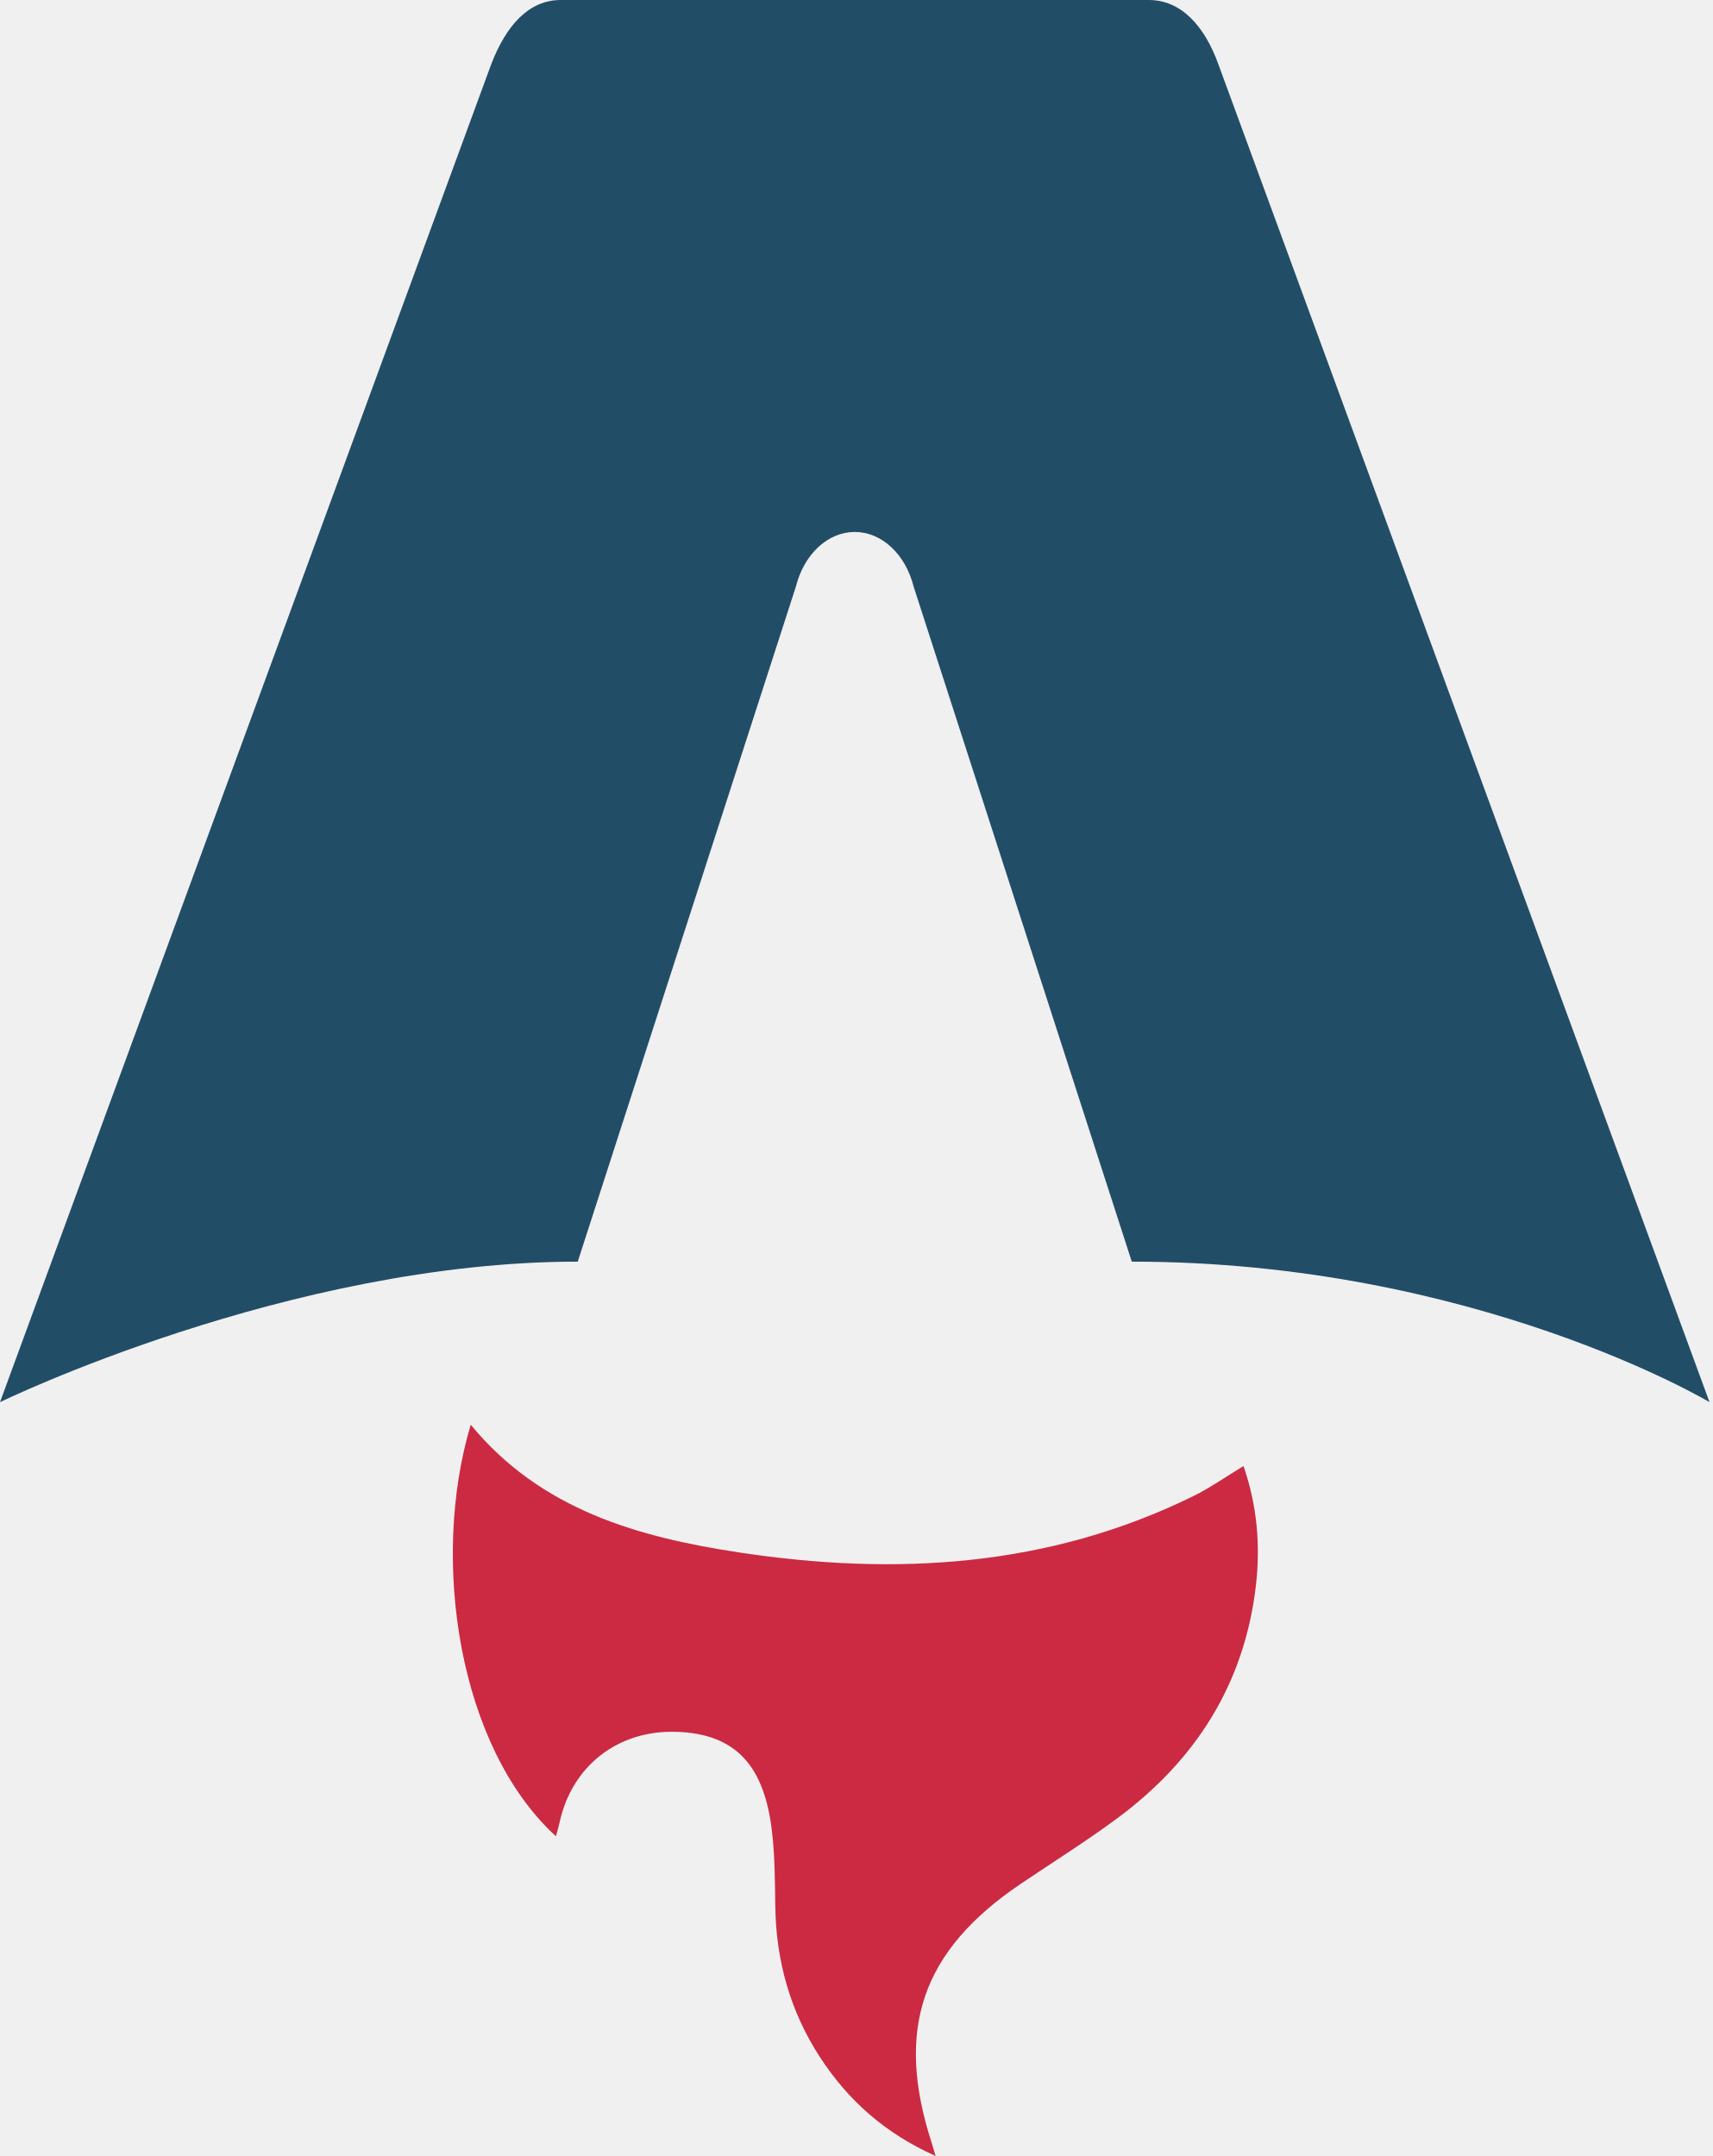
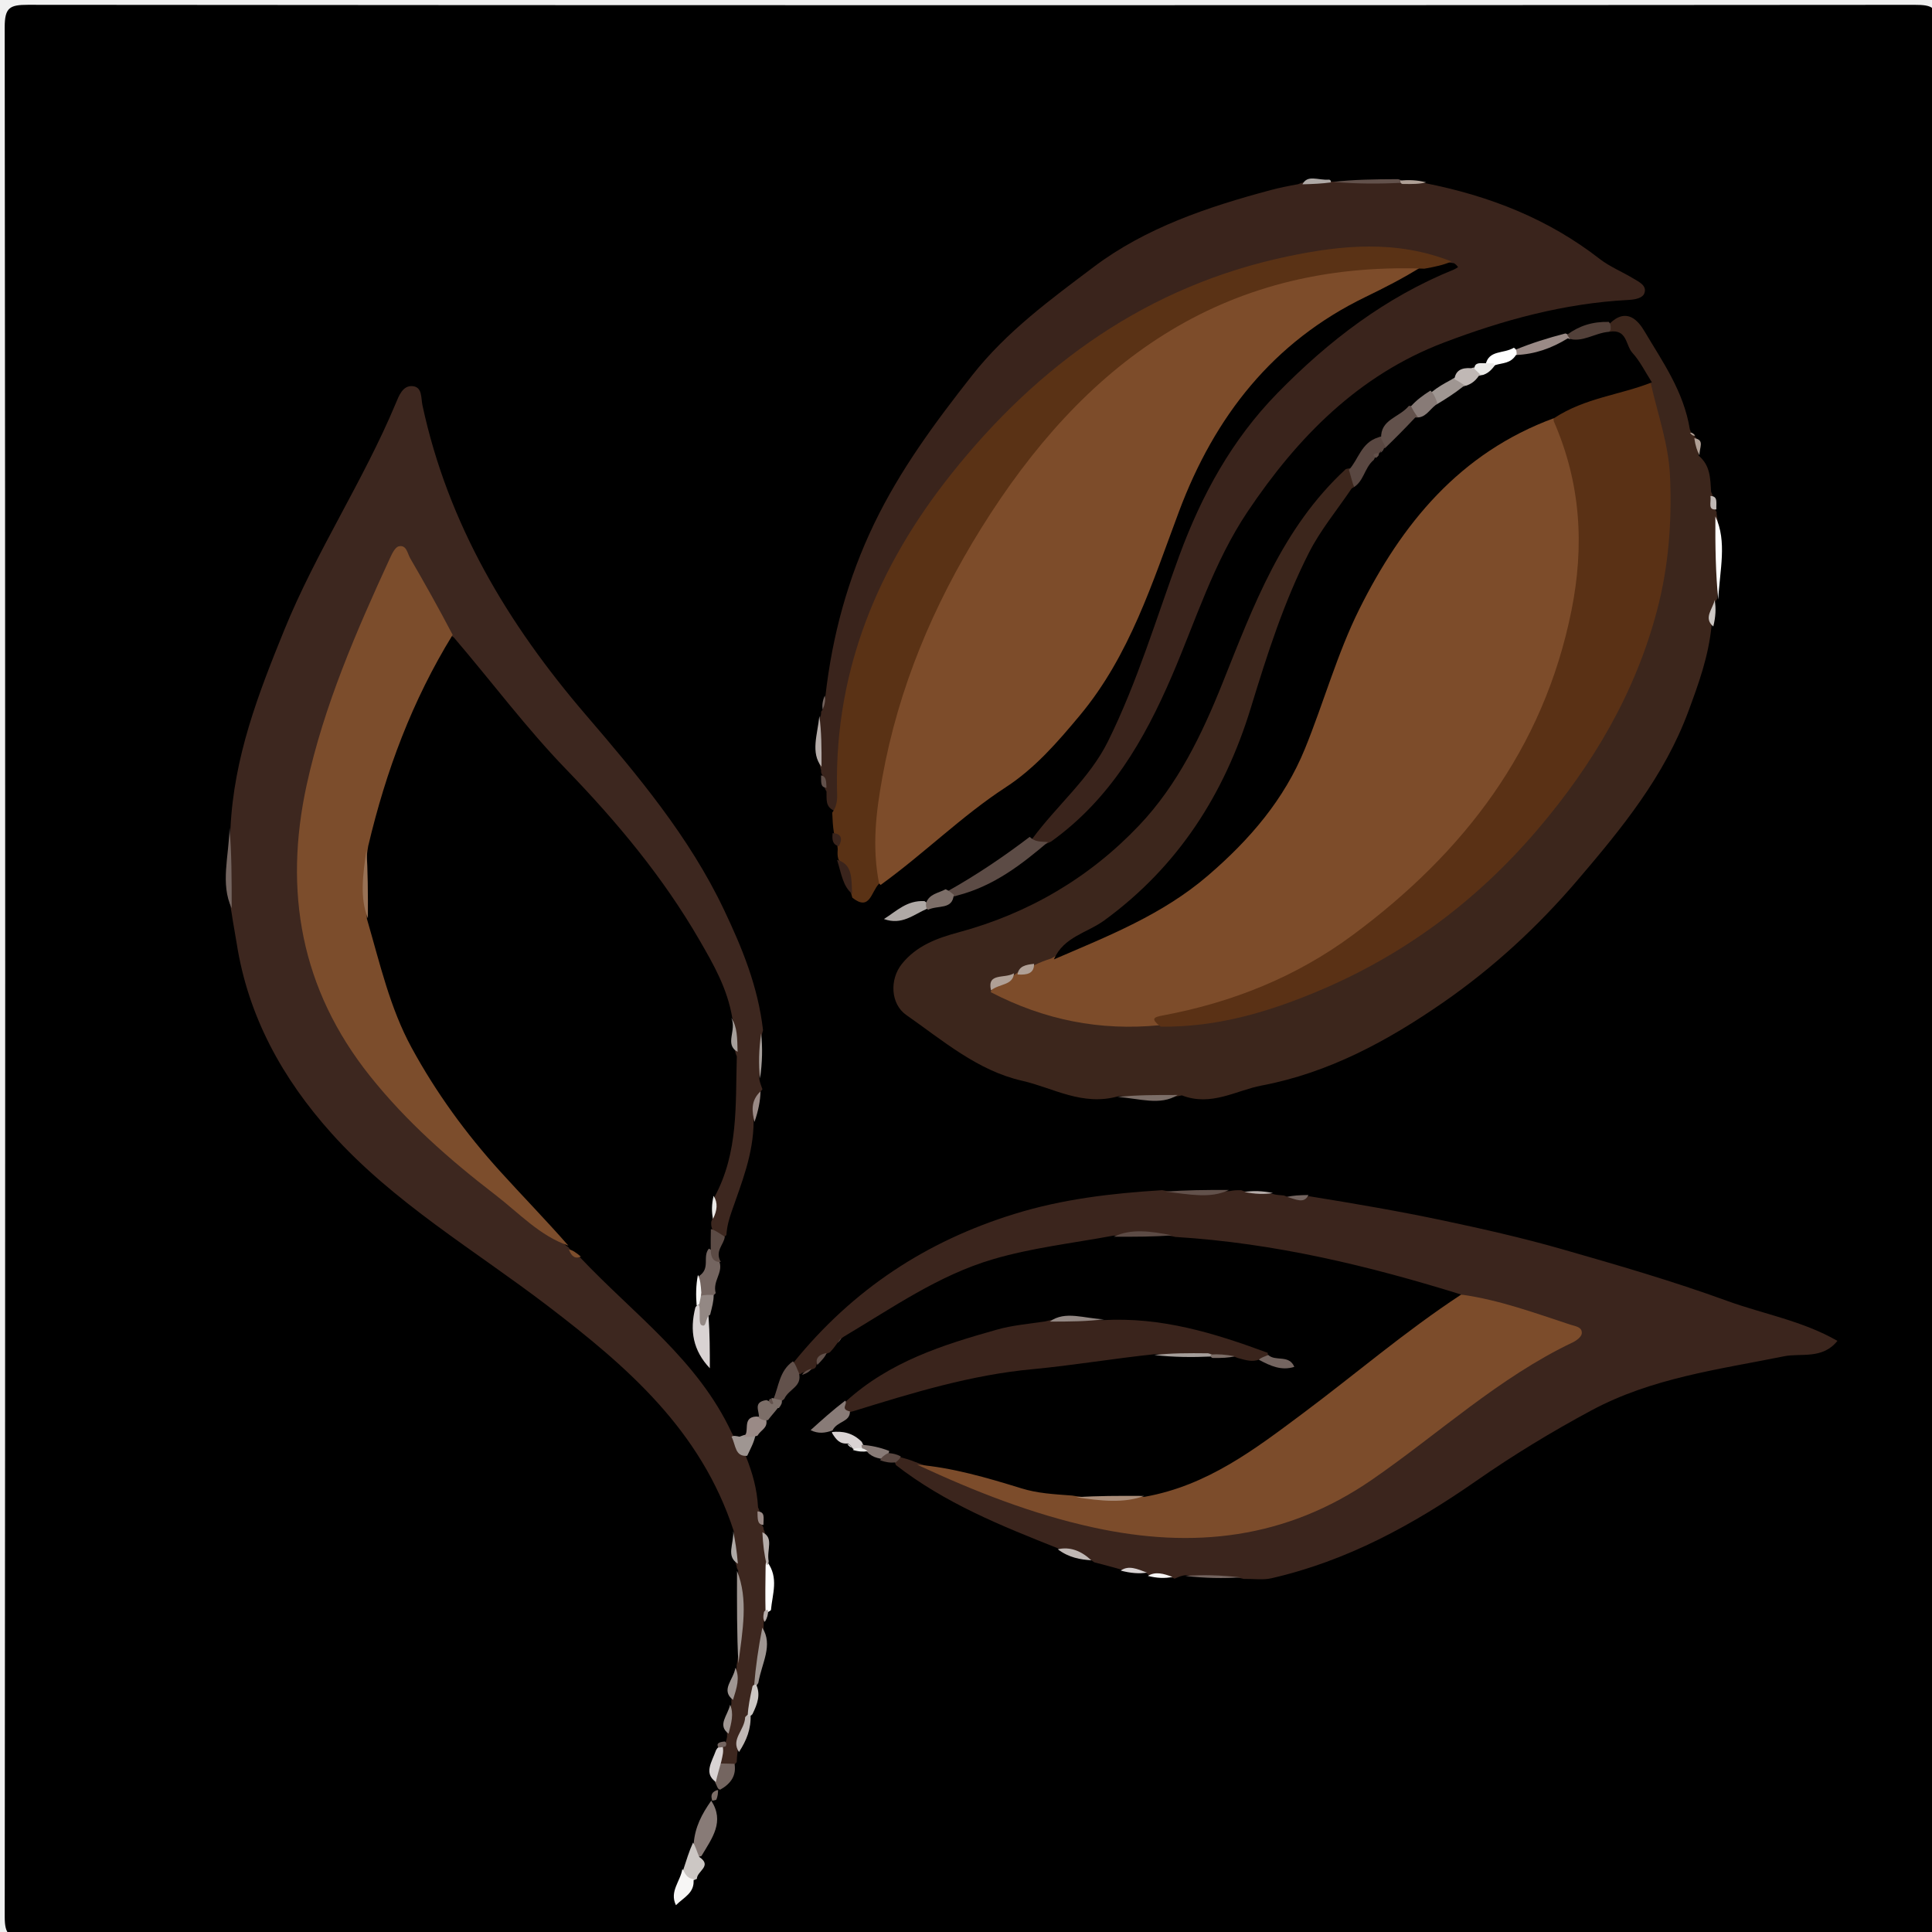
- <svg xmlns="http://www.w3.org/2000/svg" viewBox="0 0 85 107">
-   <path fill="#cb2a42" d="M27.589 91.136C22.756 86.718 21.344 77.433 23.358 70.707C26.85 74.948 31.689 76.291 36.7 77.05C44.438 78.22 52.036 77.782 59.223 74.246C60.045 73.841 60.805 73.303 61.704 72.757C62.378 74.714 62.553 76.689 62.318 78.7C61.745 83.596 59.309 87.378 55.433 90.245C53.883 91.392 52.244 92.417 50.643 93.498C45.726 96.821 44.396 100.718 46.243 106.386C46.287 106.525 46.327 106.663 46.426 107C43.916 105.876 42.082 104.24 40.684 102.089C39.209 99.819 38.507 97.308 38.47 94.591C38.451 93.269 38.451 91.934 38.273 90.631C37.839 87.453 36.347 86.03 33.536 85.948C30.652 85.864 28.37 87.647 27.765 90.455C27.719 90.671 27.652 90.884 27.585 91.134L27.589 91.136Z" />
-   <path fill="#224d67" d="M0 69.587C0 69.587 14.314 62.614 28.668 62.614L39.49 29.12C39.895 27.501 41.078 26.4 42.414 26.4C43.749 26.4 44.932 27.501 45.338 29.12L56.16 62.614C73.16 62.614 84.828 69.587 84.828 69.587C84.828 69.587 60.514 3.352 60.467 3.219C59.769 1.261 58.591 0 57.003 0H27.827C26.239 0 25.109 1.261 24.363 3.219C24.311 3.35 0 69.587 0 69.587Z" />
+ <svg xmlns="http://www.w3.org/2000/svg" version="1.1" id="Layer_1" x="0px" y="0px" width="100%" viewBox="0 0 367 367" enable-background="new 0 0 367 367" xml:space="preserve">
+   <path fill="#000000" opacity="1" stroke="none" d=" M214,368   C144.024,368 74.547,367.973 5.071,368.085   C1.804,368.091 0.893,367.644 0.896,364.074   C1.021,244.448 1.023,124.822 0.892,5.196   C0.888,1.446 1.839,0.911 5.301,0.914   C124.76,1.017 244.22,1.016 363.679,0.919   C367.088,0.916 368.117,1.371 368.112,5.176   C367.975,124.802 367.979,244.428 368.101,364.054   C368.105,367.584 367.258,368.098 363.949,368.089   C314.133,367.96 264.316,368 214,368  z" />
+   <path fill="#3D271F" opacity="1" stroke="none" d=" M43.777,157.46   C44.397,143.806 49.087,131.761 53.987,119.707   C60.031,104.838 68.987,91.428 75.171,76.64   C75.741,75.278 76.475,73.166 78.39,73.353   C80.261,73.536 79.951,75.61 80.252,77.005   C85.1,99.52 96.394,118.447 111.302,135.818   C121.126,147.265 130.958,158.974 137.53,172.82   C140.927,179.978 143.979,187.296 144.944,195.685   C143.991,198.8 144.768,201.61 144.22,204.709   C144.281,205.583 144.565,206.103 144.832,206.921   C143.195,208.729 143.649,210.802 143.159,212.985   C143.129,219.261 140.864,224.697 138.983,230.15   C138.509,231.524 138.118,232.804 137.981,234.615   C136.374,236.059 135.741,235.231 135.268,233.407   C135.084,232.859 135.082,232.635 135.113,232.074   C135.836,230.432 135.325,229.004 135.738,227.355   C140.311,218.88 139.688,209.931 139.966,200.663   C138.854,198.203 140.002,195.907 139.123,193.455   C138.184,187.751 135.508,183.153 132.909,178.65   C125.979,166.646 117.185,156.103 107.531,146.124   C100.013,138.353 93.497,129.612 86.244,121.127   C81.202,117.547 79.695,111.726 76.024,107.151   C73.698,109.657 73.015,112.649 71.837,115.322   C64.968,130.907 58.833,146.763 58.208,164.05   C57.731,177.268 61.647,189.321 69.338,200.099   C74.687,207.595 81.15,214.089 88.212,219.922   C94.751,225.323 100.825,231.244 107.724,236.763   C108.035,236.946 108.006,236.988 108.028,236.975   C108.505,237.731 108.988,238.471 110.211,238.876   C120.366,249.642 132.542,258.287 139.009,272.194   C139.839,273.788 140.988,274.856 141.677,276.612   C142.945,279.813 143.808,282.807 143.999,286.346   C144.625,287.562 144.439,288.561 144.796,289.776   C145.014,290.061 145.1,290.343 145.04,290.478   C145.917,292.306 145.325,294.149 145.533,296.365   C146.285,299.457 145.965,302.145 145.803,305.259   C145.557,306.273 145.465,306.861 145.204,307.842   C144.978,308.227 145.082,308.54 145.061,308.704   C145.175,312.25 144.006,315.463 143.65,319.156   C143.249,321.19 142.977,322.867 142.529,324.864   C142.058,327.66 140.778,329.837 140.124,332.568   C140.01,333.379 139.997,333.87 139.942,334.727   C139.261,335.617 138.538,335.834 137.361,335.541   C136.384,334.772 136.393,334.012 136.521,332.85   C136.728,331.972 137.047,331.595 137.756,331.051   C138.011,330.571 138.02,330.379 138.113,329.913   C137.974,327.84 138.546,326.11 138.836,324.003   C139.016,323.666 138.904,323.452 138.925,323.333   C138.913,321.231 139.527,319.324 139.828,316.979   C140.015,316.601 139.891,316.466 139.914,316.378   C141.082,310.451 140.291,304.557 140.219,298.314   C139.987,297.938 139.893,297.683 139.956,297.562   C139.053,295.436 139.705,293.29 139.38,290.839   C133.148,271.682 119.14,259.604 104.095,248.106   C90.153,237.451 74.807,228.491 62.94,215.246   C53.657,204.886 47.134,193.101 44.956,179.172   C44.677,177.388 44.319,175.617 43.997,173.418   C42.955,167.985 43.712,162.922 43.777,157.46  z" />
+   <path fill="#3C261C" opacity="1" stroke="none" d=" M325.843,96.867   C326.061,97.154 326.158,97.41 326.071,97.516   C327.098,102.799 326.266,108.032 326.218,113.675   C325.998,114.115 325.99,113.999 326.047,113.995   C324.869,115.309 325.938,117.12 325.124,118.873   C324.537,124.748 322.666,129.869 320.74,135.075   C316.159,147.455 308.124,157.288 299.685,167.169   C292.076,176.079 283.656,183.833 274.128,190.434   C263.61,197.719 252.423,203.79 239.671,206.204   C234.777,207.13 230.121,210.239 224.5,208.076   C220.456,209.032 216.67,208.295 212.492,208.225   C205.651,210.204 200.027,206.63 194.168,205.302   C185.684,203.379 179.098,197.654 172.144,192.798   C169.21,190.749 168.914,186.105 171.326,183.097   C174.084,179.659 177.976,178.211 182.012,177.126   C195.4,173.525 207.013,166.694 216.45,156.724   C223.724,149.039 228.288,139.599 232.271,129.652   C238.053,115.213 243.492,100.32 255.647,89.108   C257.4,88.594 257.682,89.685 258.123,91.004   C258.101,93.506 256.816,95.098 255.673,96.702   C248.447,106.846 244.206,118.328 240.497,130.072   C237.848,138.461 235.253,146.957 230.672,154.491   C224.567,164.531 216.558,172.869 206.169,178.717   C204.459,179.679 202.662,180.617 201.078,182.393   C200.168,183.298 199.358,183.728 198.187,184.186   C196.632,184.498 195.316,184.449 194.022,185.536   C193.574,185.82 193.387,185.924 192.904,186.153   C191.91,186.536 191.03,186.542 191,187.792   C200.033,191.943 209.396,193.44 219.416,193.503   C232.91,193.358 245.075,189.316 256.533,183.471   C277.117,172.971 292.917,157.253 304.209,137.12   C313.168,121.147 317.101,104.033 315.01,85.69   C314.591,82.02 313.232,78.588 312.438,74.646   C310.644,70.529 308.584,66.962 305.735,63.463   C305.429,62.685 305.43,62.215 305.771,61.467   C309.051,58.3 311.226,60.969 312.387,62.93   C315.813,68.718 319.821,74.307 321.002,81.558   C321.223,82.186 321.454,82.433 321.884,82.837   C322.085,82.992 322.017,82.991 322.029,82.959   C322.8,83.94 322.36,85.134 322.673,86.549   C324.885,88.437 324.878,90.774 325.04,93.427   C325.679,94.635 325.396,95.663 325.843,96.867  z" />
+   <path fill="#7D4C2A" opacity="1" stroke="none" d=" M269.965,50.71   C266.597,52.83 263.006,54.658 259.381,56.416   C241.776,64.951 230.721,79.127 223.97,97.138   C218.911,110.637 214.612,124.517 205.126,135.896   C200.908,140.955 196.619,145.921 191.059,149.542   C182.698,154.988 175.628,162.069 167.285,168.1   C164.06,165.413 164.113,161.634 164.407,158.039   C165.871,140.167 171.481,123.533 179.957,107.819   C186.389,95.896 193.758,84.635 203.625,75.198   C217.455,61.97 233.607,53.102 252.534,49.783   C258.207,48.788 264.075,48.022 269.965,50.71  z" />
+   <path fill="#3B251D" opacity="1" stroke="none" d=" M277.945,246.025   C260.089,240.463 242.187,236.13 223.277,234.968   C219.246,234.03 215.537,234.675 211.496,234.722   C203.6,236.186 196.02,237.023 188.603,239.21   C178.269,242.258 169.669,248.336 160.335,253.88   C159.748,254.256 159.497,254.525 159.123,255.045   C158.602,255.779 158.222,256.277 157.636,256.894   C156.468,257.334 155.649,257.827 155.129,259.169   C154.994,259.699 154.909,259.839 154.636,259.978   C153.86,260.234 153.218,260.497 152.271,260.824   C152.014,261.056 152.035,261.007 152.038,261.034   C150.757,261.109 150.506,260.272 150.731,258.842   C162.04,244.875 175.995,235.76 192.733,230.589   C201.801,227.788 211.04,226.683 220.766,226.084   C225.115,226.964 229.152,226.33 233.529,226.268   C234.397,226.086 234.902,226.082 235.785,226.096   C237.834,226.906 239.626,226.284 241.647,226.774   C242.467,227.003 242.98,227.014 243.871,227.094   C245.62,227.805 247.053,227.429 248.704,227.237   C257.384,228.64 265.852,230.089 274.251,231.868   C281.755,233.457 289.255,235.157 296.626,237.265   C307.197,240.289 317.783,243.36 328.105,247.12   C334.98,249.624 342.36,250.875 349.034,254.71   C346.182,258.282 342.096,256.992 338.91,257.636   C326.425,260.157 313.82,261.734 302.294,267.92   C294.731,271.98 287.438,276.422 280.432,281.301   C268.447,289.647 255.832,296.537 241.483,299.811   C239.93,300.166 238.235,299.899 236.261,299.927   C232.538,298.947 229.072,299.807 225.296,299.225   C224.424,299.277 223.92,299.553 223.134,299.878   C221.487,299.082 219.943,299.736 218.209,299.199   C217.901,298.993 218.041,298.965 218.059,299.034   C216.665,297.895 214.918,298.842 213.034,298.178   C211.193,297.624 209.709,297.265 207.862,296.772   C205.7,295.174 203.467,294.87 201.041,294.147   C190.138,289.82 179.567,285.577 170.188,278.305   C169.781,277.413 169.953,276.924 170.888,276.752   C172.064,277.11 172.85,277.281 173.813,277.7   C185.895,282.014 197.748,286.289 210.114,288.773   C228.214,292.409 245.028,289.874 260.477,278.949   C272.392,270.523 283.412,260.823 297.028,253.845   C290.77,249.737 283.522,250.296 277.945,246.025  z" />
+   <path fill="#3A241C" opacity="1" stroke="none" d=" M270.66,34.779   C283.062,37.228 294.123,41.608 303.851,49.167   C305.785,50.67 308.145,51.616 310.262,52.898   C311.333,53.547 312.912,54.247 312.357,55.721   C312.004,56.659 310.546,56.915 309.302,56.979   C297.145,57.611 285.5,60.801 274.248,65.086   C258.077,71.246 246.504,83.013 237.007,97.171   C230.503,106.867 227.132,117.912 222.584,128.463   C217.384,140.528 210.943,151.76 199.697,159.84   C198.288,160.579 197.142,160.944 196.023,159.425   C200.813,152.92 206.959,147.919 210.469,140.832   C216.087,129.489 219.661,117.365 224.024,105.535   C228.239,94.104 233.962,83.568 242.685,74.651   C252.428,64.692 263.182,56.48 276.12,51.226   C276.422,51.104 276.692,50.906 276.977,50.744   C276.804,50.51 276.632,50.275 276.204,49.998   C248.291,45.801 224.041,53.759 202.488,70.886   C186.718,83.416 174.293,98.619 166.833,117.516   C163.082,127.019 160.868,136.88 160.825,147.172   C160.815,149.595 161.244,152.257 158.457,154.01   C156.741,153.209 157.06,151.902 157,150.347   C156.258,149.265 156.623,148.291 156.186,147.198   C155.977,146.938 155.941,146.526 155.98,146.324   C154.915,143.008 155.738,139.801 155.787,136.225   C156.023,135.807 155.952,135.397 155.986,135.192   C156.737,134.289 156.397,133.349 156.788,132.276   C158.103,120.668 161.06,109.865 166.024,99.545   C170.972,89.259 177.611,80.273 184.657,71.316   C191.25,62.933 199.592,56.869 207.767,50.701   C217.615,43.271 229.437,39.301 241.371,36.108   C242.968,35.681 244.592,35.352 246.6,34.989   C248.678,34.038 250.512,34.701 252.713,34.502   C257.063,34.502 260.963,34.502 265.313,34.502   C267.265,34.519 268.767,34.459 270.66,34.779  z" />
+   <path fill="#7C4D2C" opacity="1" stroke="none" d=" M107.964,236.616   C102.542,234.773 98.588,230.425 94.044,226.935   C85.346,220.254 77.14,213.006 70.271,204.388   C57.139,187.916 53.833,169.27 58.275,149.004   C61.569,133.973 67.669,119.952 74.064,106.052   C74.462,105.186 75.05,103.94 75.755,103.78   C77.23,103.446 77.383,105.121 77.922,106.049   C80.654,110.757 83.326,115.5 85.986,120.591   C78.288,133.122 73.332,146.387 69.945,160.714   C69.115,165.431 69.633,169.789 69.692,174.514   C72.184,183.078 74.069,191.45 78.172,198.99   C82.815,207.524 88.479,215.312 95.05,222.559   C99.262,227.206 103.64,231.685 107.964,236.616  z" />
+   <path fill="#7C4C2B" opacity="1" stroke="none" d=" M277.566,245.914   C284.881,246.931 291.583,249.433 298.366,251.649   C299.259,251.941 300.603,252.058 300.469,253.321   C300.404,253.934 299.489,254.646 298.798,254.975   C284.691,261.681 273.288,272.357 260.583,281.108   C244.214,292.384 226.596,294.271 207.743,290.167   C196.149,287.643 185.198,283.341 174.207,278.227   C180.846,278.763 187.477,280.701 194.01,282.719   C197.138,283.685 200.127,283.828 203.675,284.096   C208.406,284.895 212.722,284.35 217.406,284.334   C229.389,282.224 238.491,275.194 247.462,268.504   C257.422,261.076 266.862,252.942 277.566,245.914  z" />
+   <path fill="#5A3215" opacity="1" stroke="none" d=" M158.091,154.374   C159.256,152.753 159.015,151.197 158.992,149.724   C158.626,127.072 166.845,107.456 180.686,90.062   C197.313,69.167 218.059,54.279 244.615,48.703   C254.874,46.549 265.275,45.54 275.715,49.67   C274.281,50.318 272.613,50.682 270.575,51.039   C231.743,49.598 205.675,69.359 186.377,100.363   C177.287,114.967 170.671,130.664 167.601,147.705   C166.425,154.232 165.605,160.781 166.996,167.85   C165.455,169.412 165.261,173.178 161.908,170.526   C161.162,167.926 160.881,165.518 159.257,163.229   C159.055,162.515 159.089,162.069 159.132,161.287   C159.004,160.112 159.02,159.237 158.409,158.194   C158.197,156.87 158.155,155.819 158.091,154.374  z" />
+   <path fill="#3A241C" opacity="1" stroke="none" d=" M160.622,266.269   C169.023,258.603 179.191,255.446 189.448,252.554   C192.275,251.756 195.257,251.511 198.565,251.008   C202.293,249.973 205.702,250.691 209.49,250.768   C220.618,250.149 230.596,253.202 240.803,256.975   C241.043,258.105 240.485,258.462 239.308,258.226   C237.81,258.812 236.61,258.349 235.107,257.956   C233.249,257.161 231.603,257.638 229.59,257.498   C226.062,257.463 222.949,257.572 219.463,257.228   C211.426,258.067 203.788,259.375 196.095,260.093   C184.506,261.175 173.51,264.524 162.123,268.06   C159.939,268.675 159.468,268.148 160.622,266.269  z" />
+   <path fill="#5C4B45" opacity="1" stroke="none" d=" M195.606,158.968   C196.639,160.002 197.701,159.832 199.063,159.957   C194.135,164.137 188.858,168.298 181.85,170.108   C180.876,170.461 180.361,170.359 179.955,169.324   C185.48,166.226 190.507,162.837 195.606,158.968  z" />
+   <path fill="#887B77" opacity="1" stroke="none" d=" M135.109,342.051   C137.674,346.036 135.319,349.098 133.238,352.578   C131.034,353.25 131.687,351.673 131.768,350.264   C132.018,347.036 133.319,344.6 135.109,342.051  z" />
+   <path fill="#D9D3D3" opacity="1" stroke="none" d=" M134.588,249.987   C134.839,253.373 134.839,256.646 134.839,259.918   C131.65,256.521 130.98,252.81 132.088,248.371   C132.377,247.892 132.581,247.812 133.063,247.899   C133.716,248.604 133.857,249.187 133.693,249.831   C133.88,249.819 133.182,250.577 133.926,250.096   C134.044,250.019 134.214,249.996 134.588,249.987  z" />
+   <path fill="#594741" opacity="1" stroke="none" d=" M257.267,92.575   C256.797,91.53 256.654,90.523 256.237,89.251   C258.064,87.284 258.566,84.09 261.792,83.095   C262.817,82.621 263.175,83.077 263.607,83.838   C263.687,84.314 263.686,84.508 263.607,84.98   C263.441,85.424 263.351,85.591 263.093,85.981   C262.803,86.341 262.681,86.478 262.386,86.822   C262.003,87.333 261.826,87.656 261.575,88.276   C260.651,90.359 259.738,92.076 257.267,92.575  z" />
+   <path fill="#62514B" opacity="1" stroke="none" d=" M263.499,85.236   C262.942,84.6 262.757,84.04 262.358,83.281   C262.199,79.642 265.758,79.364 267.627,77.103   C268.71,77.064 269.227,77.577 269.655,78.668   C269.124,82.387 267.098,84.41 263.499,85.236  z" />
+   <path fill="#746560" opacity="1" stroke="none" d=" M136.706,239.8   C137.298,241.89 135.349,243.351 135.953,245.643   C135.171,246.513 134.417,246.86 133.164,246.345   C132.351,245.035 132.526,243.907 132.762,242.419   C135.043,240.931 133.361,238.752 134.653,237.189   C135.814,237.716 135.834,238.844 136.706,239.8  z" />
+   <path fill="#9A8A86" opacity="1" stroke="none" d=" M287.8,66.465   C290.956,65.163 293.985,64.221 297.375,63.338   C297.936,63.552 298.135,63.707 298.382,64.239   C296.106,68.581 292.457,68.74 288.242,67.796   C287.869,67.295 287.771,67.06 287.8,66.465  z" />
+   <path fill="#62514B" opacity="1" stroke="none" d=" M150.619,258.595   C151.15,259.154 151.321,259.865 151.766,260.819   C152.424,263.428 149.863,263.802 148.987,265.72   C148.319,266.394 147.728,266.49 146.867,265.927   C147.966,263.328 148.006,260.445 150.619,258.595  z" />
+   <path fill="#887B77" opacity="1" stroke="none" d=" M160.564,266.058   C161.086,266.758 159.523,267.666 161.45,268.116   C161.497,270.168 158.999,269.931 158.145,271.726   C156.765,272.209 155.472,272.408 153.974,271.672   C156.103,269.751 158.157,267.899 160.564,266.058  z" />
+   <path fill="#9F9692" opacity="1" stroke="none" d=" M143.242,320.279   C143.553,316.514 144.064,313.008 144.808,309.184   C146.906,312.518 144.716,315.852 144.045,319.68   C143.725,320.207 143.583,320.373 143.242,320.279  z" />
+   <path fill="#9F9692" opacity="1" stroke="none" d=" M140.003,298.411   C142.192,303.786 141.054,309.747 140.261,315.987   C139.965,310.488 139.992,304.686 140.003,298.411  z" />
+   <path fill="#AFA9A6" opacity="1" stroke="none" d=" M176.143,172.605   C173.477,173.765 171.32,175.803 167.914,174.58   C170.419,172.984 172.292,171.008 175.606,171.171   C176.29,171.584 176.417,171.965 176.143,172.605  z" />
+   <path fill="#FFFFFF" opacity="1" stroke="none" d=" M145.421,306.232   C145.359,303.253 145.388,300.66 145.43,297.636   C145.453,296.94 145.463,296.675 145.75,296.697   C147.976,299.727 146.721,302.763 146.445,305.865   C145.885,306.242 145.699,306.43 145.421,306.232  z" />
+   <path fill="#524039" opacity="1" stroke="none" d=" M298.112,64.226   C297.932,63.928 297.709,63.708 297.723,63.553   C299.999,61.894 302.472,61.077 305.601,61.148   C305.987,61.569 305.977,61.948 305.96,62.614   C303.922,65.907 301.368,66.445 298.112,64.226  z" />
+   <path fill="#CCC7C4" opacity="1" stroke="none" d=" M131.649,350.017   C132.165,350.779 132.344,351.678 132.825,352.742   C135.415,354.468 132.353,355.437 132.386,356.9   C130.571,357.832 129.764,357.324 129.758,355.285   C130.418,353.302 130.865,351.728 131.649,350.017  z" />
+   <path fill="#746560" opacity="1" stroke="none" d=" M43.602,157.225   C44.003,162.044 44.015,167.054 44.012,172.53   C41.821,167.899 43.492,162.608 43.602,157.225  z" />
+   <path fill="#9F9692" opacity="1" stroke="none" d=" M271.935,74.496   C273.161,73.504 274.273,72.881 275.681,72.127   C276.679,71.42 277.383,71.405 278.287,72.329   C278.577,75.721 276.529,76.777 273.66,77.413   C272.164,76.902 271.797,75.995 271.935,74.496  z" />
+   <path fill="#FFFFFF" opacity="1" stroke="none" d=" M326.393,113.912   C325.905,108.934 325.813,103.754 325.852,98.098   C328.128,102.891 326.665,108.34 326.393,113.912  z" />
+   <path fill="#746560" opacity="1" stroke="none" d=" M136.544,334.984   C137.697,335.004 138.432,335.009 139.534,335.053   C139.891,337.218 138.916,338.784 136.802,339.968   C136.401,339.853 136.325,339.648 136.117,339.144   C135.305,337.526 135.181,336.228 136.544,334.984  z" />
+   <path fill="#F7F6F5" opacity="1" stroke="none" d=" M129.618,355.037   C130.163,355.759 130.27,356.701 131.734,356.978   C132.021,359.558 129.904,360.404 128.398,361.908   C127.13,359.273 129.249,357.397 129.618,355.037  z" />
+   <path fill="#887B77" opacity="1" stroke="none" d=" M271.731,74.189   C272.36,74.826 272.671,75.526 273.008,76.513   C272.793,78.796 271.66,79.673 269.339,79.244   C268.726,78.482 268.449,77.956 268.038,77.162   C269.073,76.013 270.243,75.132 271.731,74.189  z" />
+   <path fill="#AA8D79" opacity="1" stroke="none" d=" M217.342,284.164   C213.481,285.599 209.105,285.116 204.426,284.41   C208.379,284.14 212.637,284.133 217.342,284.164  z" />
+   <path fill="#987256" opacity="1" stroke="none" d=" M69.885,174.44   C68.309,170.562 68.935,166.155 69.619,161.428   C69.877,165.397 69.903,169.691 69.885,174.44  z" />
+   <path fill="#7C6E68" opacity="1" stroke="none" d=" M176.277,172.82   C175.879,172.461 175.861,172.115 175.911,171.518   C176.576,169.779 178.153,169.701 179.624,168.922   C180.269,169.187 180.57,169.506 181.178,169.956   C180.939,172.87 178.247,171.884 176.277,172.82  z" />
+   <path fill="#62514B" opacity="1" stroke="none" d=" M233.439,226.043   C229.898,227.779 225.785,226.836 221.414,226.369   C225.077,226.063 229.032,226.03 233.439,226.043  z" />
+   <path fill="#62514B" opacity="1" stroke="none" d=" M266.33,34.721   C261.958,34.94 257.85,34.936 253.296,34.557   C256.937,34.116 261.023,34.049 265.575,34.033   C266.225,34.222 266.41,34.36 266.33,34.721  z" />
+   <path fill="#C0B8B5" opacity="1" stroke="none" d=" M140.379,332.808   C138.751,330.389 141.453,328.704 141.552,326.186   C141.95,325.746 142.139,325.562 142.579,325.683   C142.7,328.411 141.821,330.602 140.379,332.808  z" />
+   <path fill="#5C4B45" opacity="1" stroke="none" d=" M136.915,239.723   C135.635,239.779 135.003,239.018 135.011,237.398   C135.002,236.002 134.997,234.939 135.039,233.48   C135.855,233.673 136.624,234.263 137.679,234.933   C137.518,236.456 135.746,237.59 136.915,239.723  z" />
+   <path fill="#938884" opacity="1" stroke="none" d=" M132.927,246.172   C133.907,245.947 134.571,245.953 135.565,245.997   C135.581,247.152 135.267,248.271 134.896,249.745   C133.864,250.277 134.323,252.317 133.234,251.701   C132.717,251.408 133.006,249.69 132.866,248.272   C132.568,247.439 132.504,246.932 132.927,246.172  z" />
+   <path fill="#5C4B45" opacity="1" stroke="none" d=" M211.584,234.924   C214.798,233.355 218.548,233.849 222.601,234.664   C219.278,234.934 215.655,234.944 211.584,234.924  z" />
+   <path fill="#9F9692" opacity="1" stroke="none" d=" M141.934,276.543   C139.612,276.737 139.799,274.588 138.966,272.91   C139.374,272.657 139.77,272.78 140.486,272.907   C141.538,272.484 142.308,272.281 143.474,272.76   C143.19,274.083 142.585,275.152 141.934,276.543  z" />
+   <path fill="#9A8A86" opacity="1" stroke="none" d=" M143.893,272.714   C143.048,272.997 142.3,272.981 141.179,272.938   C142.646,272.259 140.739,269.209 143.672,269.081   C144.518,269.133 144.954,269.255 145.573,269.781   C145.825,271.32 144.548,271.594 143.893,272.714  z" />
+   <path fill="#7C6E68" opacity="1" stroke="none" d=" M212.276,208.378   C215.789,208.004 219.509,207.995 223.703,208   C220.395,210.103 216.39,208.637 212.276,208.378  z" />
+   <path fill="#FFFFFF" opacity="1" stroke="none" d=" M287.563,66.058   C287.963,66.276 287.999,66.448 288.086,66.876   C288.216,69.382 286.685,69.992 284.457,70.319   C283.458,70.198 282.935,69.977 282.191,69.311   C282.798,66.417 285.58,67.25 287.563,66.058  z" />
+   <path fill="#D9D3D3" opacity="1" stroke="none" d=" M157.977,272.03   C160.042,271.809 161.956,272.144 163.694,273.887   C163.947,274.419 164.102,274.592 164.057,275.05   C163.4,275.449 162.94,275.471 162.159,275.254   C161.843,275.106 161.936,275.097 161.933,275.144   C161.795,274.854 161.587,274.572 161.084,274.193   C159.551,274.369 158.861,273.501 158.114,272.31   C158.059,271.984 157.98,271.99 157.977,272.03  z" />
+   <path fill="#C0B8B5" opacity="1" stroke="none" d=" M200.932,294.294   C203.193,293.783 205.312,294.523 207.313,296.393   C205.275,296.257 203.043,295.904 200.932,294.294  z" />
+   <path fill="#746560" opacity="1" stroke="none" d=" M239.128,258.293   C239.568,257.869 240.136,257.731 240.917,257.389   C242.305,258.682 244.855,257.252 245.868,259.647   C243.424,260.427 241.343,259.481 239.128,258.293  z" />
+   <path fill="#746560" opacity="1" stroke="none" d=" M225.154,299.365   C228.412,299.109 231.897,299.217 235.649,299.63   C232.404,299.865 228.892,299.797 225.154,299.365  z" />
+   <path fill="#A69F9B" opacity="1" stroke="none" d=" M219.268,257.406   C222.404,257.026 225.719,257.028 229.484,257.07   C230.154,257.232 230.374,257.355 230.272,257.677   C226.45,257.846 222.948,257.817 219.268,257.406  z" />
+   <path fill="#938884" opacity="1" stroke="none" d=" M209.717,250.602   C206.563,251.013 203.22,251.053 199.419,251.048   C202.347,248.888 206.007,250.509 209.717,250.602  z" />
+   <path fill="#C0B8B5" opacity="1" stroke="none" d=" M278.39,73.313   C277.546,72.764 277.072,72.414 276.288,72.029   C276.481,70.466 277.536,69.785 279.483,69.941   C280.389,69.63 280.866,69.724 281.39,70.625   C281.339,72.675 280.444,73.53 278.39,73.313  z" />
+   <path fill="#3A241C" opacity="1" stroke="none" d=" M159.002,163.329   C162.022,164.184 161.7,166.9 161.87,169.788   C160.117,168.368 159.813,165.917 159.002,163.329  z" />
+   <path fill="#7C6E68" opacity="1" stroke="none" d=" M145.897,269.75   C145.3,269.898 144.806,269.747 144.179,269.37   C144.281,268.025 142.945,266.338 145.601,265.956   C146.269,266.255 146.599,266.429 147.271,266.56   C147.685,266.766 147.812,266.916 147.843,267.346   C147.165,268.234 146.583,268.842 145.897,269.75  z" />
+   <path fill="#B6ADAA" opacity="1" stroke="none" d=" M155.645,136.02   C156.048,138.934 156.073,142.062 156.058,145.655   C153.931,142.965 155.294,139.547 155.645,136.02  z" />
+   <path fill="#CCC7C4" opacity="1" stroke="none" d=" M142.941,325.607   C142.652,325.975 142.474,325.962 142.029,325.94   C142.115,324.2 142.469,322.47 142.932,320.38   C143.042,320.02 143.455,320.013 143.661,320.027   C144.495,321.911 143.924,323.593 142.941,325.607  z" />
+   <path fill="#9F9692" opacity="1" stroke="none" d=" M139.687,316.804   C140.602,318.659 139.962,320.618 139.24,322.905   C136.799,320.994 139.378,319.087 139.687,316.804  z" />
+   <path fill="#A69F9B" opacity="1" stroke="none" d=" M144.376,204.873   C144.074,202.211 144.153,199.36 144.585,196.3   C144.878,198.956 144.817,201.82 144.376,204.873  z" />
+   <path fill="#D9D3D3" opacity="1" stroke="none" d=" M137.016,334.6   C136.629,336.054 136.296,337.11 135.974,338.505   C133.667,336.837 135.158,334.834 136.028,332.44   C136.325,331.902 136.586,331.755 137.276,331.741   C137.494,332.649 137.282,333.424 137.016,334.6  z" />
+   <path fill="#887B77" opacity="1" stroke="none" d=" M163.899,275.268   C163.736,275.081 163.598,274.653 163.695,274.449   C165.454,274.585 167.116,274.924 168.91,275.617   C168.767,276.601 168.259,276.915 167.299,277.095   C166.387,276.924 165.784,276.696 165.078,276.153   C164.687,275.671 164.383,275.543 163.899,275.268  z" />
+   <path fill="#9A8A86" opacity="1" stroke="none" d=" M143.321,213.121   C142.881,211.246 142.511,209.137 144.469,207.315   C144.43,209.126 144.044,211.033 143.321,213.121  z" />
+   <path fill="#A69F9B" opacity="1" stroke="none" d=" M138.919,193.359   C140.072,195.046 140.044,197.234 140.112,199.801   C137.545,198.406 140.002,195.7 138.919,193.359  z" />
+   <path fill="#9F9692" opacity="1" stroke="none" d=" M138.689,323.833   C139.424,325.492 138.949,327.248 138.393,329.326   C136.197,327.699 138.256,325.879 138.689,323.833  z" />
+   <path fill="#AFA9A6" opacity="1" stroke="none" d=" M139.277,290.863   C139.626,292.521 139.97,294.585 140.167,297.045   C137.844,295.617 139.43,293.337 139.277,290.863  z" />
+   <path fill="#594741" opacity="1" stroke="none" d=" M167.202,277.398   C167.465,276.788 167.941,276.423 168.729,276.015   C169.672,276.104 170.303,276.237 171.106,276.654   C170.957,277.146 170.636,277.354 170.149,277.797   C169.127,277.903 168.27,277.774 167.202,277.398  z" />
+   <path fill="#AFA9A6" opacity="1" stroke="none" d=" M252.455,34.125   C252.851,34.183 252.82,34.496 252.808,34.652   C251.14,34.881 249.484,34.954 247.413,35.013   C248.391,33.095 250.355,34.288 252.455,34.125  z" />
+   <path fill="#EAE9E7" opacity="1" stroke="none" d=" M281.362,71.288   C280.789,70.789 280.565,70.494 280.086,70.074   C280.048,69.23 280.538,68.929 281.598,68.99   C282.41,68.992 282.899,69.006 283.753,69.039   C284.261,70.804 283.329,71.487 281.362,71.288  z" />
+   <path fill="#B6ADAA" opacity="1" stroke="none" d=" M146.011,296.557   C146.026,296.983 145.823,297.328 145.632,297.267   C145.184,295.313 144.926,293.42 144.824,291.07   C147.065,292.132 145.612,294.301 146.011,296.557  z" />
+   <path fill="#B6ADAA" opacity="1" stroke="none" d=" M241.809,226.626   C240.163,226.908 238.373,226.825 236.373,226.428   C237.997,226.163 239.831,226.211 241.809,226.626  z" />
+   <path fill="#CCC7C4" opacity="1" stroke="none" d=" M325.455,119.005   C323.536,117.398 325.335,115.724 325.72,113.982   C326.003,115.592 325.9,117.194 325.455,119.005  z" />
+   <path fill="#F7F6F5" opacity="1" stroke="none" d=" M133.219,245.547   C133.132,246.378 133.022,246.816 132.856,247.59   C132.802,247.926 132.487,247.944 132.33,247.958   C132.179,246.081 132.184,244.19 132.576,242.173   C133.039,243.083 133.118,244.118 133.219,245.547  z" />
+   <path fill="#3A241C" opacity="1" stroke="none" d=" M158.166,158.262   C159.601,158.326 160.23,159.097 159.339,160.739   C158.166,160.448 158.028,159.571 158.166,158.262  z" />
+   <path fill="#7C6E68" opacity="1" stroke="none" d=" M230.351,257.954   C229.951,257.875 229.98,257.491 229.958,257.3   C231.381,257.205 232.828,257.301 234.538,257.636   C233.451,257.927 232.101,257.98 230.351,257.954  z" />
+   <path fill="#EAE9E7" opacity="1" stroke="none" d=" M135.554,227.157   C136.411,228.505 136.238,229.925 135.442,231.535   C135.161,230.244 135.176,228.75 135.554,227.157  z" />
+   <path fill="#B0A096" opacity="1" stroke="none" d=" M266.481,34.947   C266.066,34.944 265.968,34.517 266.004,34.3   C267.619,34.143 269.197,34.201 270.914,34.63   C269.667,34.983 268.281,34.966 266.481,34.947  z" />
+   <path fill="#746560" opacity="1" stroke="none" d=" M248.553,227.003   C247.734,228.737 246.198,227.823 244.498,227.367   C245.554,227.095 246.858,227.027 248.553,227.003  z" />
+   <path fill="#F7F6F5" opacity="1" stroke="none" d=" M218.046,299.358   C219.489,298.472 221.038,298.915 222.722,299.553   C221.297,299.858 219.744,299.79 218.046,299.358  z" />
+   <path fill="#D9D3D3" opacity="1" stroke="none" d=" M212.887,298.347   C214.405,297.281 216.024,298.034 217.876,298.73   C216.417,298.973 214.757,298.842 212.887,298.347  z" />
+   <path fill="#B0A096" opacity="1" stroke="none" d=" M322.834,86.488   C322.421,85.757 322.039,84.649 321.848,83.235   C323.9,83.579 322.775,85.002 322.834,86.488  z" />
+   <path fill="#7C6E68" opacity="1" stroke="none" d=" M136.105,340.083   C136.476,340.058 136.438,340.017 136.412,340.004   C136.38,340.599 136.375,341.206 136.049,341.895   C135.728,341.978 135.434,342.053 135.283,342.053   C135.108,341.336 134.911,340.564 136.105,340.083  z" />
+   <path fill="#EAE9E7" opacity="1" stroke="none" d=" M163.42,275.067   C164.06,275.158 164.354,275.298 164.796,275.669   C164.039,275.807 163.103,275.777 162.005,275.427   C162.263,275.089 162.684,275.071 163.42,275.067  z" />
+   <path fill="#C0B8B5" opacity="1" stroke="none" d=" M326.04,96.768   C324.356,96.938 325.076,95.532 324.915,94.212   C326.375,94.271 325.982,95.41 326.04,96.768  z" />
+   <path fill="#746560" opacity="1" stroke="none" d=" M156.666,132.142   C156.846,132.881 156.701,133.742 156.288,134.794   C156.127,134.079 156.233,133.171 156.666,132.142  z" />
+   <path fill="#62514B" opacity="1" stroke="none" d=" M155.265,259.277   C154.881,258.267 155.282,257.354 157.012,257.017   C156.792,257.687 156.154,258.362 155.265,259.277  z" />
+   <path fill="#62514B" opacity="1" stroke="none" d=" M155.966,147.292   C156.94,147.453 156.953,148.379 156.996,149.635   C155.791,149.582 156.009,148.554 155.966,147.292  z" />
+   <path fill="#9A8A86" opacity="1" stroke="none" d=" M145.016,289.673   C143.778,289.596 143.948,288.459 143.886,287.11   C145.375,287.167 145.035,288.292 145.016,289.673  z" />
+   <path fill="#7C4D2C" opacity="1" stroke="none" d=" M110.337,238.701   C109.393,239.179 108.567,238.78 108.065,237.34   C108.748,237.453 109.446,237.943 110.337,238.701  z" />
+   <path fill="#7C6E68" opacity="1" stroke="none" d=" M146.603,265.545   C147.128,265.665 147.618,265.809 148.488,265.998   C148.635,266.466 148.402,266.889 147.958,267.469   C147.609,267.518 147.47,267.411 147.14,267.122   C146.812,266.747 146.674,266.554 146.542,266.005   C146.547,265.65 146.568,265.569 146.603,265.545  z" />
+   <path fill="#B6ADAA" opacity="1" stroke="none" d=" M145.126,306.211   C145.329,305.846 145.758,305.742 145.914,305.898   C145.913,306.687 145.756,307.32 145.288,308.091   C144.959,307.677 144.941,307.126 145.126,306.211  z" />
+   <path fill="#62514B" opacity="1" stroke="none" d=" M152.367,261.171   C152.602,260.679 153.189,260.303 154.146,259.972   C153.917,260.44 153.318,260.864 152.367,261.171  z" />
+   <path fill="#746560" opacity="1" stroke="none" d=" M137.848,331.727   C137.43,331.884 137.154,331.896 136.472,331.978   C135.999,331.141 136.59,330.922 137.663,330.808   C138.028,331.035 138.024,331.309 137.848,331.727  z" />
+   <path fill="#62514B" opacity="1" stroke="none" d=" M159.185,255.092   C159.176,254.965 159.37,254.648 159.788,254.167   C159.804,254.301 159.595,254.601 159.185,255.092  z" />
+   <path fill="#EAE9E7" opacity="1" stroke="none" d=" M160.943,274.309   C161.137,274.265 161.41,274.489 161.807,274.952   C161.627,274.986 161.324,274.781 160.943,274.309  z" />
+   <path fill="#B0A096" opacity="1" stroke="none" d=" M322.009,82.723   C321.752,82.847 321.42,82.702 321.039,82.249   C321.304,82.112 321.619,82.284 322.009,82.723  z" />
+   <path fill="#62514B" opacity="1" stroke="none" d=" M146.385,265.684   C146.644,265.856 146.74,266.062 146.893,266.604   C146.621,266.867 146.368,266.689 146.097,266.184   C146.003,265.964 146.223,265.718 146.385,265.684  z" />
+   <path fill="#7D4C2A" opacity="1" stroke="none" d=" M196.53,183.316   C197.617,182.785 198.48,182.462 199.682,182.069   C204.312,179.47 208.655,177.02 213.123,174.83   C230.508,166.307 242.969,153.476 249.117,134.797   C253.392,121.81 258.202,109.051 267.238,98.374   C273.204,91.326 279.579,84.859 288.087,80.866   C290.204,79.873 292.235,78.688 295.071,79.313   C298.197,81.263 298.834,84.27 299.632,87.144   C303.04,99.409 302.371,111.73 298.575,123.635   C288.457,155.368 267.621,177.473 236.954,190.373   C231.699,192.583 226.038,193.138 220.301,194.747   C208.915,195.863 198.389,193.754 188.185,188.465   C188.933,186.499 190.893,186.253 192.728,185.17   C192.979,184.934 192.998,184.996 192.973,184.975   C193.925,184.141 195.264,184.183 196.53,183.316  z" />
+   <path fill="#5A3115" opacity="1" stroke="none" d=" M220.482,195.021   C218.522,193.487 219.083,193.234 220.976,192.878   C234.054,190.42 246.185,185.594 256.929,177.642   C278.061,162.002 293.228,142.298 298.514,115.96   C300.958,103.782 300.338,91.875 295.151,80.016   C294.926,78.103 295.868,77.021 297.069,76.528   C302.23,74.407 307.286,71.709 313.578,72.807   C314.918,78.785 316.969,84.357 317.236,90.473   C317.616,99.177 316.961,107.662 314.758,115.993   C310.606,131.697 302.572,145.268 292.041,157.619   C280.374,171.301 266.393,181.631 249.883,188.48   C240.663,192.304 231.1,195.148 220.482,195.021  z" />
+   <path fill="#000000" opacity="1" stroke="none" d=" M313.792,72.627   C307.804,75.018 301.117,75.55 295.249,79.408   C277.224,86.02 266.247,99.586 258.212,115.716   C253.997,124.179 251.461,133.464 247.871,142.258   C243.938,151.891 237.432,159.462 229.497,166.292   C220.791,173.786 210.481,177.812 200.202,182.241   C202.038,177.954 206.516,177.213 209.77,174.838   C223.788,164.605 232.596,150.838 237.601,134.475   C240.693,124.367 243.897,114.293 248.708,104.872   C250.854,100.672 253.937,96.951 256.768,92.775   C259.132,91.629 259.064,88.947 260.955,87.373   C261.233,86.855 261.325,86.619 261.765,86.234   C262.113,86.084 262.067,86.03 262.045,86.058   C262.215,85.809 262.438,85.562 262.888,85.185   C263.082,85.025 263.05,85.11 263.088,85.135   C264.982,83.302 266.837,81.444 268.847,79.298   C270.761,79.465 271.398,77.956 272.715,76.939   C274.637,75.785 276.239,74.769 277.931,73.433   C279.186,73.111 280.099,72.605 280.914,71.395   C282.266,71.232 283.119,70.572 283.988,69.368   C285.448,68.897 286.908,69.102 287.973,67.438   C291.578,67.284 294.691,66.179 297.809,64.279   C300.588,65.197 302.906,63.218 305.688,63.024   C309.125,62.425 308.782,65.6 310.085,67.02   C311.507,68.569 312.463,70.545 313.792,72.627  z" />
+   <path fill="#B0A096" opacity="1" stroke="none" d=" M192.623,184.88   C192.4,187.226 189.927,186.797 188.248,188.122   C187.454,184.681 190.824,185.978 192.623,184.88  z" />
+   <path fill="#B0A096" opacity="1" stroke="none" d=" M196.43,183.087   C196.457,184.916 195.139,185.238 193.283,185.109   C193.528,183.533 194.794,183.262 196.43,183.087  z" />
+   <path fill="#62514B" opacity="1" stroke="none" d=" M261.888,86.074   C262.021,86.407 261.842,86.67 261.358,86.982   C260.503,86.335 260.98,86.147 261.888,86.074  z" />
+   <path fill="#62514B" opacity="1" stroke="none" d=" M262.858,85.15   C262.898,85.319 262.714,85.614 262.277,85.997   C262.228,85.816 262.431,85.545 262.858,85.15  z" />
</svg>
